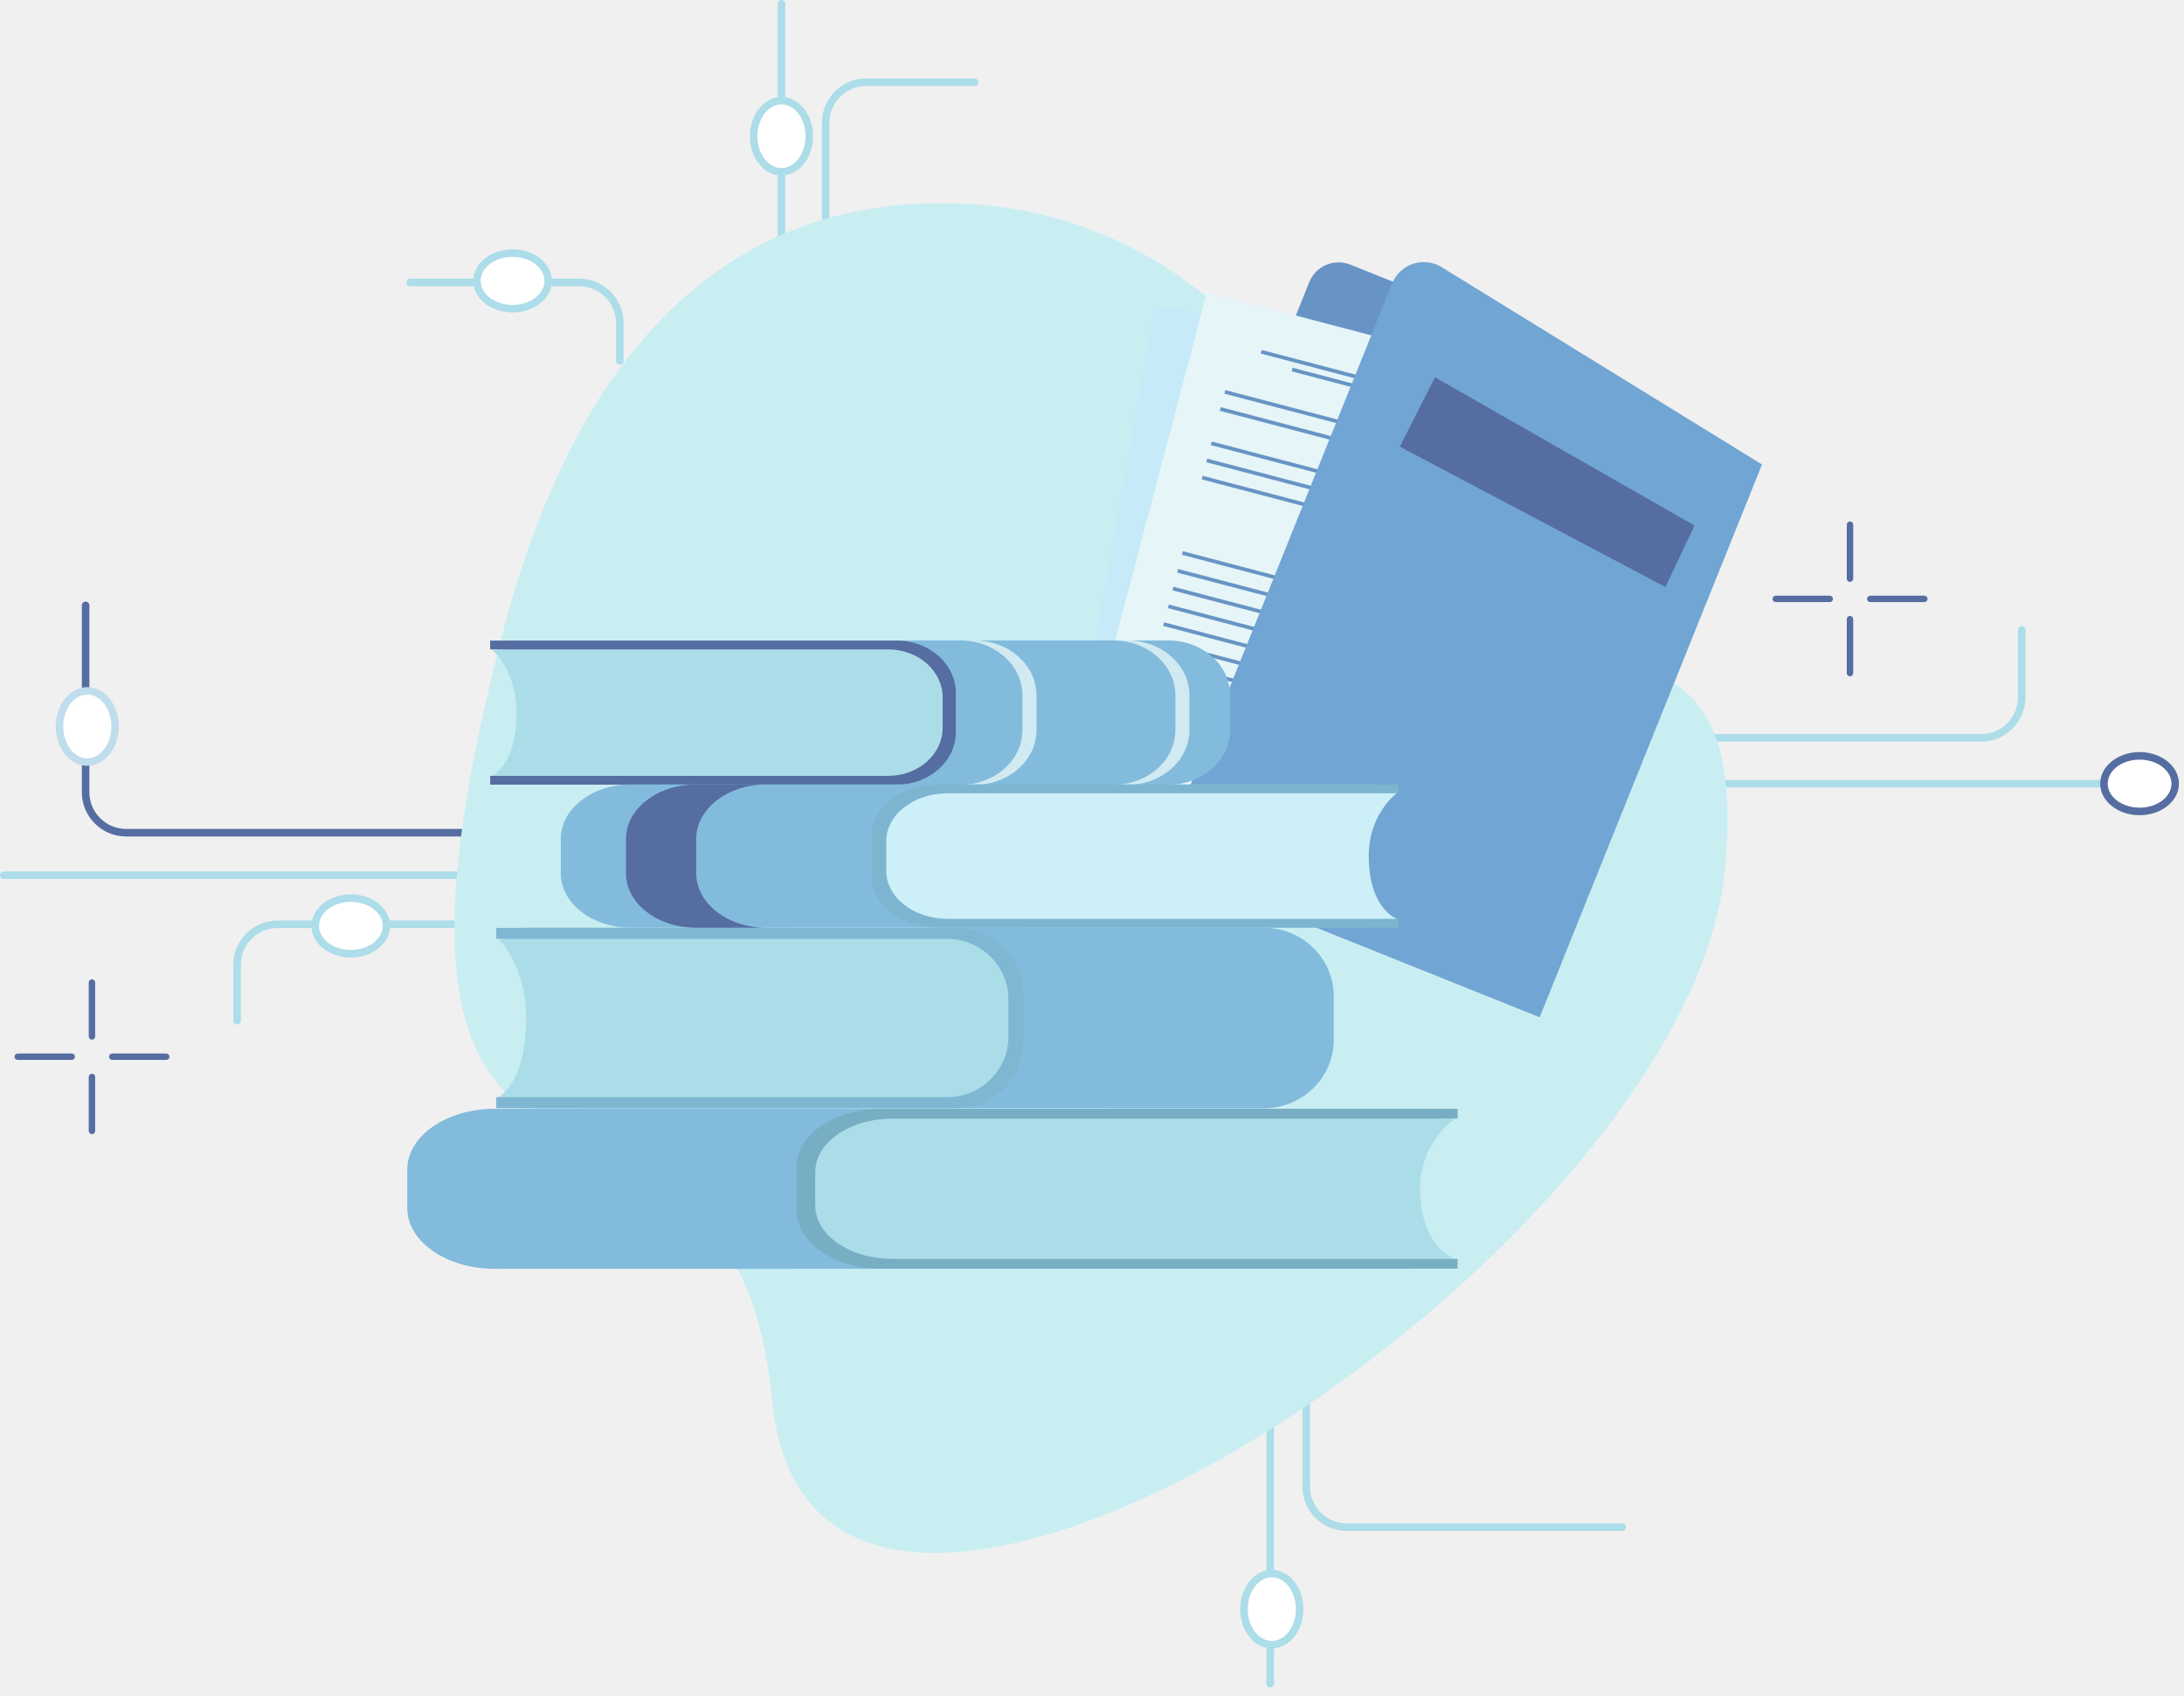
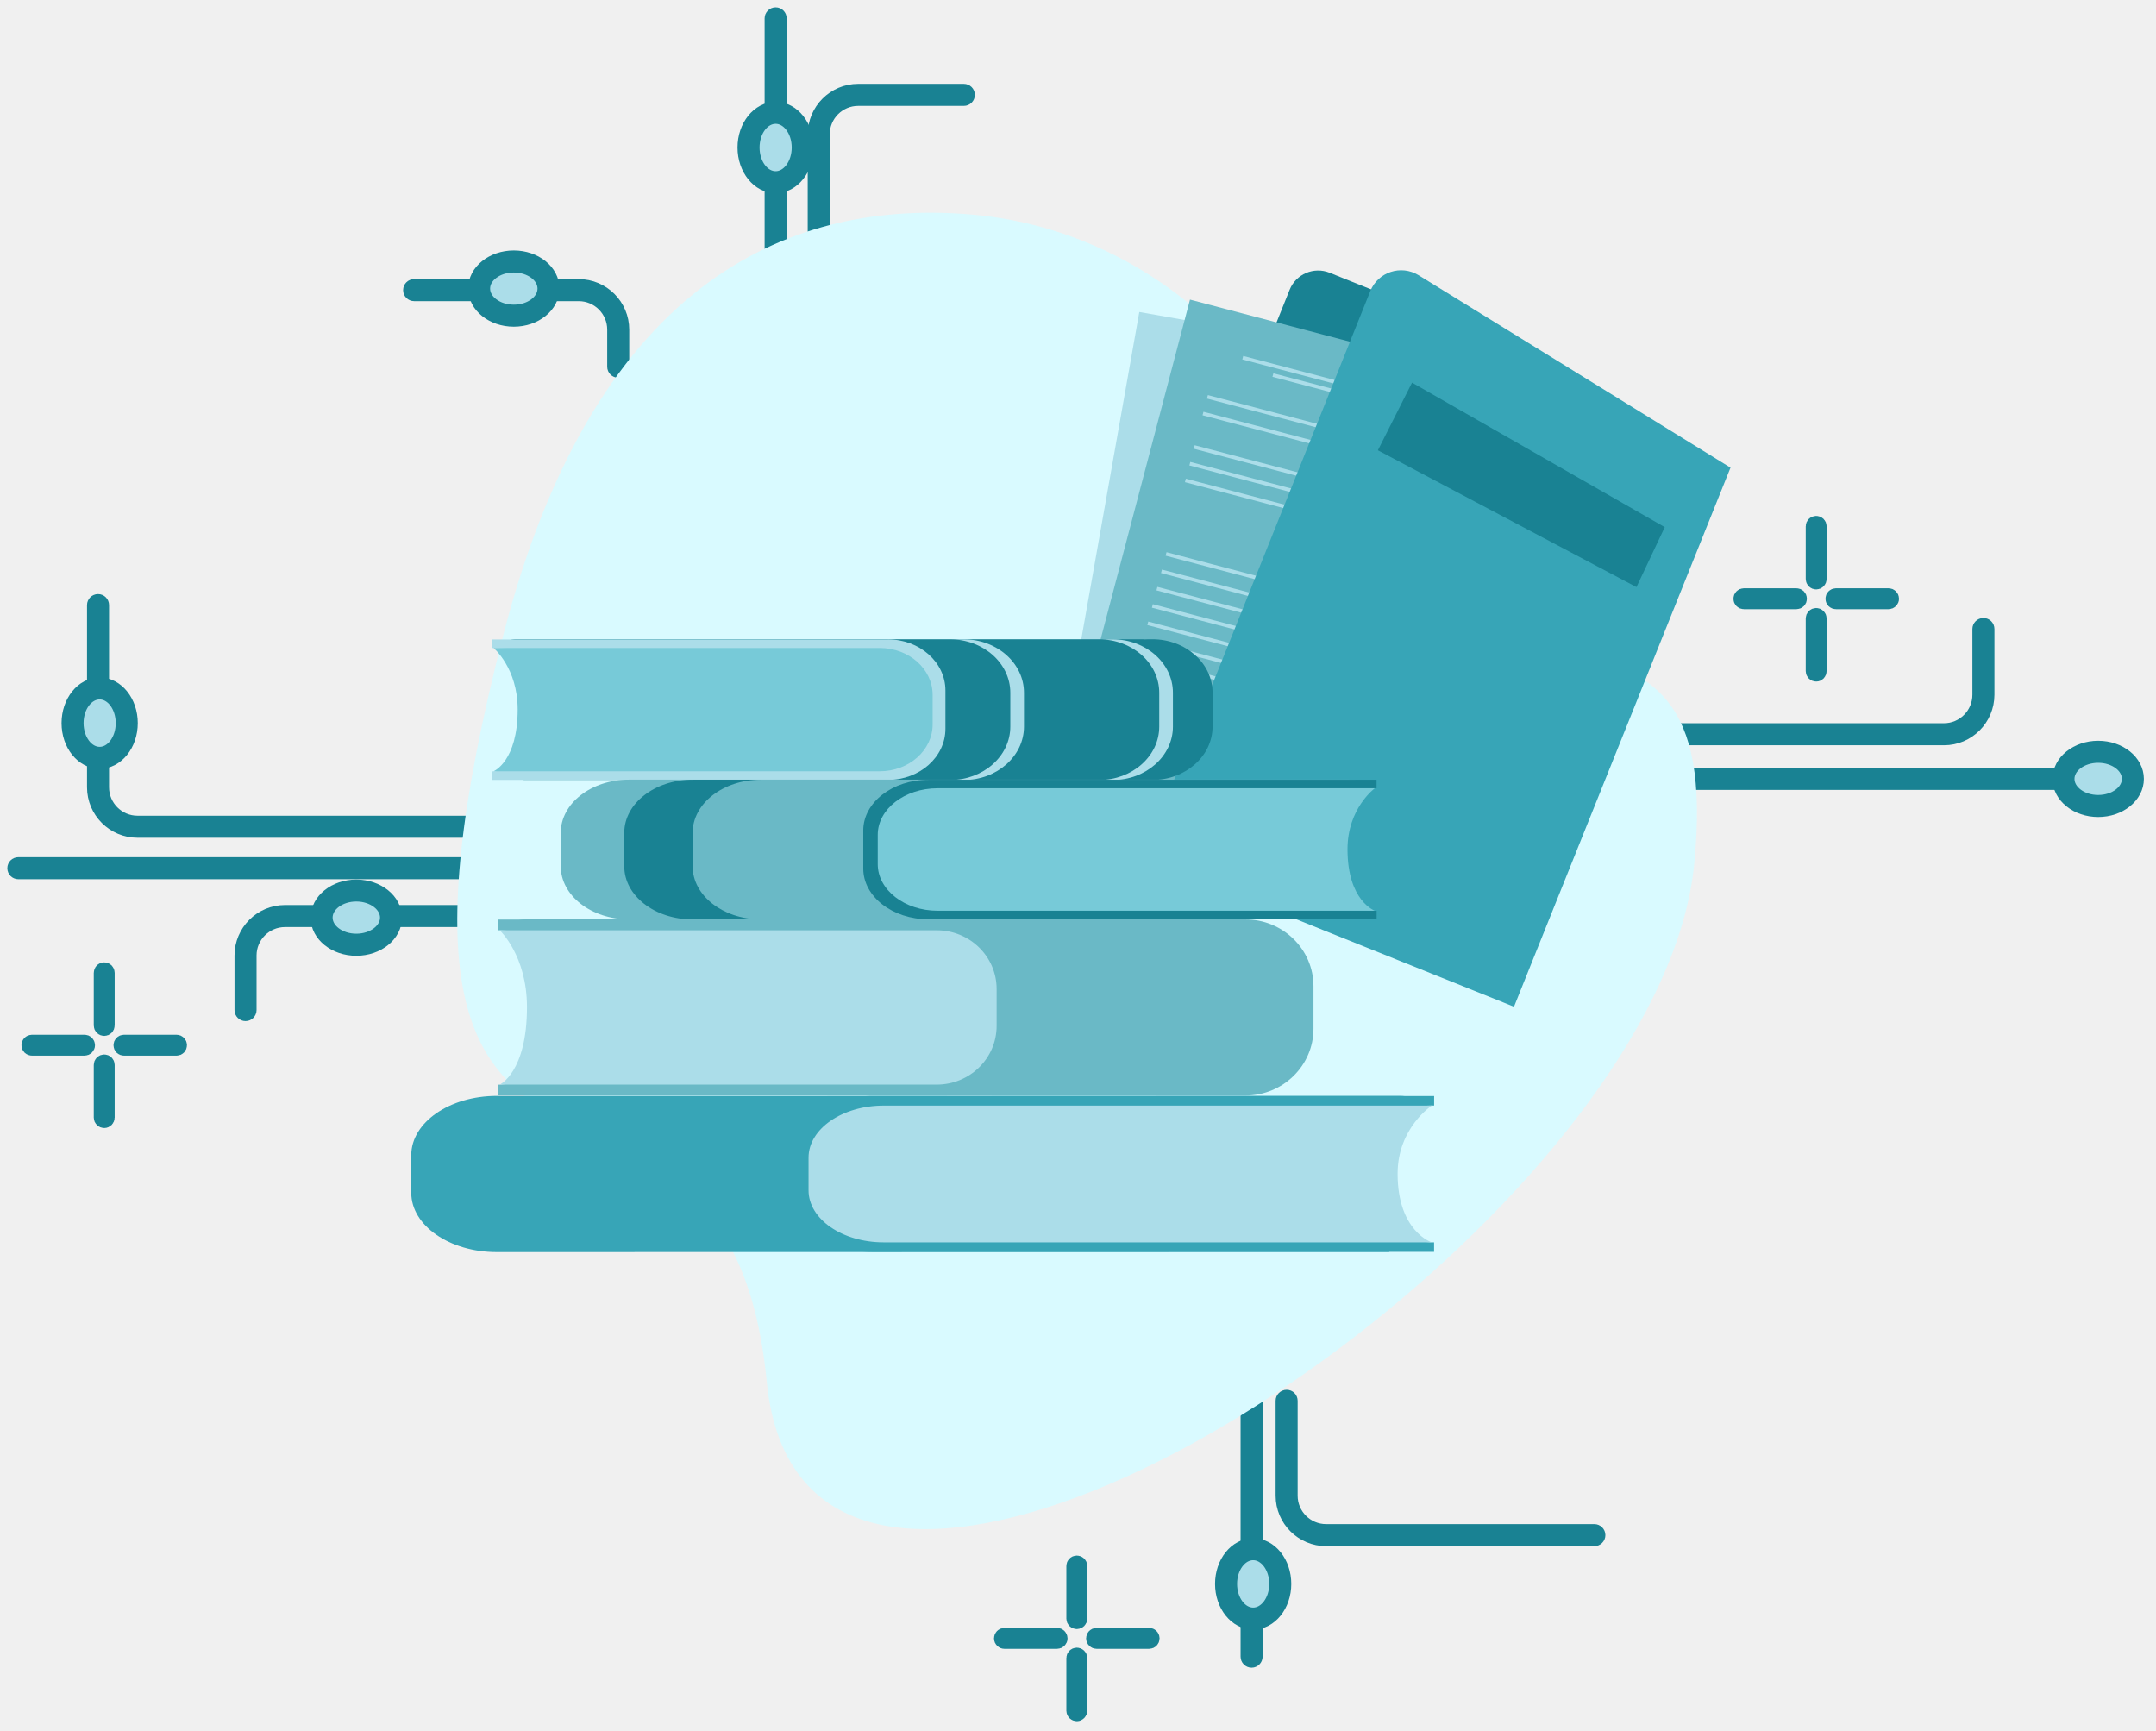
- <svg xmlns="http://www.w3.org/2000/svg" width="143" height="111" viewBox="0 0 143 111" fill="none">
-   <path d="M40.581 23.879C40.447 23.879 40.333 23.77 40.333 23.631V21.141C40.333 19.817 39.254 18.739 37.928 18.739H26.86C26.725 18.739 26.612 18.63 26.612 18.492C26.612 18.353 26.721 18.244 26.86 18.244H37.928C39.527 18.244 40.829 19.544 40.829 21.141V23.631C40.829 23.77 40.715 23.879 40.581 23.879Z" fill="#ACDDE9" />
-   <path d="M33.212 57.542H0.248C0.109 57.542 0 57.433 0 57.295C0 57.157 0.109 57.047 0.248 57.047H33.212C33.347 57.047 33.46 57.157 33.46 57.295C33.46 57.433 33.347 57.542 33.212 57.542Z" fill="#ACDDE9" />
-   <path d="M15.523 67.067C15.389 67.067 15.275 66.958 15.275 66.82V63.156C15.275 61.558 16.577 60.259 18.177 60.259H31.923C32.058 60.259 32.171 60.368 32.171 60.506C32.171 60.644 32.062 60.753 31.923 60.753H18.177C16.85 60.753 15.771 61.831 15.771 63.156V66.82C15.771 66.958 15.657 67.067 15.523 67.067Z" fill="#ACDDE9" />
-   <path d="M83.169 110.469C83.035 110.469 82.921 110.36 82.921 110.221V93.046C82.921 92.912 83.031 92.799 83.169 92.799C83.308 92.799 83.417 92.907 83.417 93.046V110.221C83.413 110.36 83.303 110.469 83.169 110.469Z" fill="#ACDDE9" />
-   <path d="M106.216 100.215H88.178C86.579 100.215 85.277 98.915 85.277 97.318V90.95C85.277 90.816 85.386 90.703 85.525 90.703C85.663 90.703 85.772 90.811 85.772 90.95V97.318C85.772 98.642 86.852 99.72 88.178 99.72H106.216C106.351 99.72 106.464 99.829 106.464 99.967C106.464 100.106 106.351 100.215 106.216 100.215Z" fill="#ACDDE9" />
-   <path d="M51.166 23.183C51.032 23.183 50.919 23.074 50.919 22.936V0.247C50.919 0.113 51.028 0 51.166 0C51.305 0 51.414 0.109 51.414 0.247V22.94C51.414 23.074 51.305 23.183 51.166 23.183Z" fill="#ACDDE9" />
-   <path d="M54.063 23.078C53.929 23.078 53.816 22.969 53.816 22.831V8.032C53.816 6.435 55.117 5.135 56.717 5.135H63.821C63.956 5.135 64.069 5.244 64.069 5.383C64.069 5.521 63.96 5.63 63.821 5.63H56.717C55.39 5.63 54.311 6.708 54.311 8.032V22.831C54.307 22.965 54.198 23.078 54.063 23.078Z" fill="#ACDDE9" />
-   <path d="M129.721 48.55H110.184C110.05 48.55 109.936 48.441 109.936 48.303C109.936 48.164 110.046 48.055 110.184 48.055H129.721C131.048 48.055 132.127 46.978 132.127 45.653V41.239C132.127 41.105 132.236 40.991 132.375 40.991C132.513 40.991 132.622 41.1 132.622 41.239V45.653C132.618 47.25 131.321 48.55 129.721 48.55Z" fill="#ACDDE9" />
-   <path d="M140.092 51.547H109.97C109.836 51.547 109.722 51.438 109.722 51.3C109.722 51.162 109.831 51.053 109.97 51.053H140.092C140.226 51.053 140.34 51.162 140.34 51.3C140.34 51.438 140.226 51.547 140.092 51.547Z" fill="#ACDDE9" />
-   <path d="M30.693 54.758H8.259C6.659 54.758 5.358 53.459 5.358 51.862V39.633C5.358 39.499 5.467 39.386 5.605 39.386C5.744 39.386 5.853 39.495 5.853 39.633V51.862C5.853 53.187 6.932 54.264 8.259 54.264H30.693C30.827 54.264 30.941 54.373 30.941 54.511C30.941 54.65 30.827 54.758 30.693 54.758Z" fill="#556DA1" />
-   <path d="M5.715 49.883C6.721 49.883 7.537 48.841 7.537 47.556C7.537 46.271 6.721 45.23 5.715 45.23C4.708 45.23 3.892 46.271 3.892 47.556C3.892 48.841 4.708 49.883 5.715 49.883Z" fill="white" />
-   <path d="M5.715 50.13C4.572 50.13 3.645 48.977 3.645 47.556C3.645 46.135 4.572 44.982 5.715 44.982C6.857 44.982 7.785 46.135 7.785 47.556C7.785 48.977 6.857 50.13 5.715 50.13ZM5.715 45.473C4.845 45.473 4.14 46.408 4.14 47.556C4.14 48.705 4.845 49.64 5.715 49.64C6.584 49.64 7.289 48.705 7.289 47.556C7.289 46.408 6.584 45.473 5.715 45.473Z" fill="#C0DDED" />
-   <path d="M22.972 62.434C24.259 62.434 25.302 61.62 25.302 60.615C25.302 59.61 24.259 58.796 22.972 58.796C21.685 58.796 20.641 59.61 20.641 60.615C20.641 61.62 21.685 62.434 22.972 62.434Z" fill="white" />
-   <path d="M22.971 62.682C21.548 62.682 20.393 61.755 20.393 60.615C20.393 59.475 21.548 58.548 22.971 58.548C24.395 58.548 25.549 59.475 25.549 60.615C25.549 61.751 24.395 62.682 22.971 62.682ZM22.971 59.039C21.821 59.039 20.885 59.743 20.885 60.611C20.885 61.479 21.821 62.183 22.971 62.183C24.122 62.183 25.058 61.479 25.058 60.611C25.058 59.747 24.122 59.039 22.971 59.039Z" fill="#ACDDE9" />
-   <path d="M83.274 107.664C84.281 107.664 85.096 106.622 85.096 105.337C85.096 104.052 84.281 103.011 83.274 103.011C82.268 103.011 81.452 104.052 81.452 105.337C81.452 106.622 82.268 107.664 83.274 107.664Z" fill="white" />
-   <path d="M83.274 107.911C82.132 107.911 81.204 106.759 81.204 105.337C81.204 103.916 82.132 102.763 83.274 102.763C84.416 102.763 85.344 103.916 85.344 105.337C85.344 106.759 84.416 107.911 83.274 107.911ZM83.274 103.254C82.405 103.254 81.7 104.189 81.7 105.337C81.7 106.486 82.405 107.421 83.274 107.421C84.143 107.421 84.849 106.486 84.849 105.337C84.849 104.189 84.143 103.254 83.274 103.254Z" fill="#ACDDE9" />
-   <path d="M140.092 53.119C141.379 53.119 142.422 52.305 142.422 51.3C142.422 50.295 141.379 49.48 140.092 49.48C138.805 49.48 137.761 50.295 137.761 51.3C137.761 52.305 138.805 53.119 140.092 53.119Z" fill="white" />
-   <path d="M140.092 53.367C138.668 53.367 137.514 52.44 137.514 51.3C137.514 50.16 138.668 49.233 140.092 49.233C141.515 49.233 142.67 50.16 142.67 51.3C142.67 52.44 141.515 53.367 140.092 53.367ZM140.092 49.728C138.941 49.728 138.005 50.432 138.005 51.3C138.005 52.168 138.941 52.872 140.092 52.872C141.242 52.872 142.179 52.168 142.179 51.3C142.179 50.432 141.242 49.728 140.092 49.728Z" fill="#556DA1" />
-   <path d="M33.561 20.206C34.848 20.206 35.891 19.392 35.891 18.387C35.891 17.382 34.848 16.567 33.561 16.567C32.274 16.567 31.23 17.382 31.23 18.387C31.23 19.392 32.274 20.206 33.561 20.206Z" fill="white" />
-   <path d="M33.561 20.454C32.137 20.454 30.983 19.527 30.983 18.387C30.983 17.247 32.137 16.32 33.561 16.32C34.984 16.32 36.139 17.247 36.139 18.387C36.139 19.527 34.98 20.454 33.561 20.454ZM33.561 16.815C32.41 16.815 31.474 17.519 31.474 18.387C31.474 19.255 32.41 19.959 33.561 19.959C34.711 19.959 35.648 19.255 35.648 18.387C35.648 17.519 34.711 16.815 33.561 16.815Z" fill="#ACDDE9" />
-   <path d="M51.166 11.243C52.173 11.243 52.989 10.202 52.989 8.917C52.989 7.632 52.173 6.59 51.166 6.59C50.16 6.59 49.344 7.632 49.344 8.917C49.344 10.202 50.16 11.243 51.166 11.243Z" fill="white" />
-   <path d="M51.166 11.491C50.024 11.491 49.096 10.338 49.096 8.917C49.096 7.496 50.024 6.343 51.166 6.343C52.308 6.343 53.236 7.496 53.236 8.917C53.236 10.338 52.308 11.491 51.166 11.491ZM51.166 6.833C50.297 6.833 49.592 7.768 49.592 8.917C49.592 10.065 50.297 11 51.166 11C52.035 11 52.741 10.065 52.741 8.917C52.741 7.768 52.035 6.833 51.166 6.833Z" fill="#ACDDE9" />
-   <path d="M10.888 69.385H7.348C7.231 69.385 7.138 69.293 7.138 69.175C7.138 69.058 7.231 68.966 7.348 68.966H10.883C11.001 68.966 11.093 69.058 11.093 69.175C11.093 69.293 11.001 69.385 10.888 69.385Z" fill="#556DA1" />
-   <path d="M4.694 69.385H1.159C1.041 69.385 0.949 69.293 0.949 69.175C0.949 69.058 1.041 68.966 1.159 68.966H4.699C4.816 68.966 4.909 69.058 4.909 69.175C4.909 69.293 4.812 69.385 4.694 69.385Z" fill="#556DA1" />
-   <path d="M6.021 68.06C5.904 68.06 5.811 67.968 5.811 67.851V64.317C5.811 64.199 5.904 64.107 6.021 64.107C6.139 64.107 6.231 64.199 6.231 64.317V67.851C6.231 67.968 6.139 68.06 6.021 68.06Z" fill="#556DA1" />
-   <path d="M6.021 74.244C5.903 74.244 5.811 74.151 5.811 74.034V70.5C5.811 70.383 5.903 70.29 6.021 70.29C6.139 70.29 6.231 70.383 6.231 70.5V74.034C6.231 74.147 6.139 74.244 6.021 74.244Z" fill="#556DA1" />
-   <path d="M125.997 39.415H122.457C122.339 39.415 122.247 39.323 122.247 39.206C122.247 39.088 122.339 38.996 122.457 38.996H125.997C126.114 38.996 126.207 39.088 126.207 39.206C126.207 39.323 126.11 39.415 125.997 39.415Z" fill="#556DA1" />
-   <path d="M119.803 39.415H116.268C116.15 39.415 116.058 39.323 116.058 39.206C116.058 39.088 116.15 38.996 116.268 38.996H119.803C119.921 38.996 120.013 39.088 120.013 39.206C120.013 39.323 119.921 39.415 119.803 39.415Z" fill="#556DA1" />
-   <path d="M121.13 38.09C121.013 38.09 120.92 37.998 120.92 37.881V34.347C120.92 34.229 121.013 34.137 121.13 34.137C121.248 34.137 121.34 34.229 121.34 34.347V37.881C121.34 37.998 121.248 38.09 121.13 38.09Z" fill="#556DA1" />
-   <path d="M121.13 44.274C121.013 44.274 120.92 44.182 120.92 44.064V40.53C120.92 40.413 121.013 40.321 121.13 40.321C121.248 40.321 121.34 40.413 121.34 40.53V44.064C121.34 44.177 121.248 44.274 121.13 44.274Z" fill="#556DA1" />
-   <path d="M67.054 13.792C66.16 13.62 65.253 13.495 64.329 13.415C52.741 12.421 39.166 17.238 32.864 41.603C20.738 88.489 47.866 63.927 50.566 91.751C51.133 97.586 54.097 100.571 58.443 101.409C74.835 104.566 110.936 77.237 112.93 57.018C115.168 34.313 96.442 50.587 87.095 29.987C83.316 21.653 75.91 15.499 67.054 13.792Z" fill="#C9EEF2" />
-   <path d="M71.152 54.7L83.547 59.672L98.894 21.523L88.413 17.322C87.355 16.899 86.15 17.41 85.726 18.467L71.152 54.7Z" fill="#6894C5" />
-   <path d="M69.701 53.277L93.434 57.479L99.352 24.161L75.618 19.958L69.701 53.277Z" fill="#C6EAF7" />
-   <path d="M81.611 24.437L81.568 24.676L92.168 26.553L92.21 26.313L81.611 24.437Z" fill="#55769F" />
-   <path d="M79.488 23.441L79.445 23.681L94.498 26.346L94.54 26.106L79.488 23.441Z" fill="#55769F" />
-   <path d="M77.334 26.255L77.292 26.494L95.552 29.727L95.595 29.488L77.334 26.255Z" fill="#55769F" />
-   <path d="M77.13 27.396L77.087 27.635L95.347 30.869L95.39 30.629L77.13 27.396Z" fill="#55769F" />
-   <path d="M76.727 29.683L76.684 29.923L94.945 33.156L94.987 32.916L76.727 29.683Z" fill="#55769F" />
-   <path d="M76.521 30.824L76.479 31.064L94.739 34.297L94.782 34.057L76.521 30.824Z" fill="#55769F" />
-   <path d="M76.32 31.966L76.278 32.206L94.538 35.439L94.581 35.199L76.32 31.966Z" fill="#55769F" />
-   <path d="M75.428 36.994L75.385 37.234L93.645 40.467L93.688 40.227L75.428 36.994Z" fill="#55769F" />
-   <path d="M75.215 38.178L75.172 38.418L93.433 41.651L93.475 41.411L75.215 38.178Z" fill="#55769F" />
-   <path d="M75.006 39.364L74.964 39.603L93.224 42.836L93.267 42.597L75.006 39.364Z" fill="#55769F" />
-   <path d="M74.797 40.548L74.754 40.788L93.015 44.021L93.057 43.781L74.797 40.548Z" fill="#55769F" />
-   <path d="M74.584 41.732L74.542 41.971L92.802 45.205L92.844 44.965L74.584 41.732Z" fill="#55769F" />
-   <path d="M74.375 42.916L74.332 43.156L92.593 46.389L92.635 46.15L74.375 42.916Z" fill="#55769F" />
-   <path d="M74.166 44.102L74.124 44.341L92.384 47.574L92.427 47.335L74.166 44.102Z" fill="#55769F" />
-   <path d="M70.401 51.853L93.713 57.979L102.339 25.252L79.027 19.127L70.401 51.853Z" fill="#E6F5F8" />
-   <path d="M84.572 24.31L94.984 27.046L95.046 26.81L84.634 24.075L84.572 24.31Z" fill="#6894C5" />
-   <path d="M82.544 23.144L97.329 27.029L97.391 26.794L82.606 22.909L82.544 23.144Z" fill="#6894C5" />
-   <path d="M80.168 25.77L98.103 30.483L98.165 30.248L80.23 25.535L80.168 25.77Z" fill="#6894C5" />
-   <path d="M79.87 26.891L97.806 31.604L97.868 31.368L79.932 26.656L79.87 26.891Z" fill="#6894C5" />
-   <path d="M79.278 29.137L97.214 33.85L97.276 33.615L79.34 28.902L79.278 29.137Z" fill="#6894C5" />
-   <path d="M78.985 30.259L96.921 34.971L96.983 34.736L79.047 30.023L78.985 30.259Z" fill="#6894C5" />
-   <path d="M78.687 31.383L96.623 36.096L96.685 35.861L78.749 31.148L78.687 31.383Z" fill="#6894C5" />
-   <path d="M77.386 36.318L95.322 41.03L95.384 40.795L77.448 36.083L77.386 36.318Z" fill="#6894C5" />
-   <path d="M77.079 37.484L95.015 42.196L95.077 41.961L77.141 37.249L77.079 37.484Z" fill="#6894C5" />
-   <path d="M76.772 38.646L94.708 43.358L94.77 43.123L76.834 38.41L76.772 38.646Z" fill="#6894C5" />
-   <path d="M76.466 39.808L94.401 44.521L94.463 44.285L76.528 39.573L76.466 39.808Z" fill="#6894C5" />
-   <path d="M76.158 40.974L94.094 45.687L94.156 45.451L76.22 40.739L76.158 40.974Z" fill="#6894C5" />
-   <path d="M75.851 42.137L93.787 46.849L93.849 46.614L75.913 41.901L75.851 42.137Z" fill="#6894C5" />
-   <path d="M75.544 43.302L93.48 48.015L93.542 47.78L75.606 43.067L75.544 43.302Z" fill="#6894C5" />
-   <path d="M75.855 56.586L100.812 66.593L115.37 30.406L94.397 17.49C93.217 16.765 91.668 17.272 91.151 18.555L75.855 56.586Z" fill="#71A5D3" />
-   <path d="M34.438 42.232H32.734C33.011 42.044 33.364 41.926 33.741 41.926H76.493C78.731 41.926 80.545 43.532 80.545 45.511V47.791C80.545 49.77 78.731 51.375 76.493 51.375L34.22 51.363L34.438 42.232Z" fill="#83BBDD" />
-   <path d="M76.959 47.791V45.515C76.959 43.536 75.145 41.93 72.907 41.93H73.827C76.065 41.93 77.879 43.536 77.879 45.515V47.791C77.879 49.77 76.065 51.376 73.827 51.376H72.92C75.154 51.367 76.959 49.766 76.959 47.791Z" fill="#D1EAF2" />
-   <path d="M66.945 47.791V45.515C66.945 43.536 65.131 41.93 62.893 41.93H63.813C66.051 41.93 67.865 43.536 67.865 45.515V47.791C67.865 49.77 66.051 51.376 63.813 51.376H62.906C65.14 51.367 66.945 49.766 66.945 47.791Z" fill="#D1EAF2" />
-   <path d="M58.711 41.933C60.849 41.933 62.583 43.467 62.583 45.362V47.936C62.583 49.831 60.849 51.365 58.711 51.365H32.095V50.791H32.205L38.969 50.225L40.338 45.475C40.338 45.475 37.697 42.851 37.524 42.784C37.352 42.717 32.2 42.511 32.2 42.511H32.091V41.937H58.711V41.933Z" fill="#556DA1" />
-   <path d="M33.821 46.634C33.821 43.859 32.2 42.513 32.2 42.513H58.166C60.131 42.513 61.722 43.922 61.722 45.661V47.64C61.722 49.38 60.131 50.788 58.166 50.788H32.2C32.2 50.788 33.821 50.13 33.821 46.634Z" fill="#ABDDE9" />
-   <path d="M35.144 61.114H33.212C33.527 60.875 33.922 60.732 34.354 60.732H82.745C85.277 60.732 87.33 62.74 87.33 65.218V68.069C87.33 70.546 85.277 72.554 82.745 72.554L34.896 72.538L35.144 61.114Z" fill="#83BBDD" />
-   <path d="M62.616 60.739C65.039 60.739 67 62.659 67 65.032V68.251C67 70.62 65.039 72.544 62.616 72.544H32.49V71.823H32.616L40.275 71.115L41.824 65.17C41.824 65.17 38.839 61.888 38.641 61.8C38.448 61.716 32.616 61.46 32.616 61.46H32.49V60.743H62.616V60.739Z" fill="#7FB7D3" />
-   <path d="M34.447 66.622C34.447 63.147 32.612 61.462 32.612 61.462H61.999C64.225 61.462 66.026 63.227 66.026 65.403V67.88C66.026 70.056 64.225 71.821 61.999 71.821H32.612C32.612 71.825 34.447 70.999 34.447 66.622Z" fill="#ABDDE9" />
-   <path d="M88.921 51.652H90.853C90.538 51.463 90.143 51.35 89.711 51.35H41.303C38.772 51.35 36.718 52.943 36.718 54.909V57.169C36.718 59.135 38.772 60.728 41.303 60.728L89.169 60.716L88.921 51.652Z" fill="#83BBDD" />
-   <path d="M61.441 51.359C59.018 51.359 57.057 52.885 57.057 54.763V57.32C57.057 59.202 59.022 60.724 61.441 60.724H91.575V60.154H91.449L83.787 59.592L82.237 54.876C82.237 54.876 85.227 52.268 85.42 52.201C85.613 52.134 91.445 51.929 91.445 51.929H91.571V51.359H61.441Z" fill="#7DB5D1" />
-   <path d="M89.619 56.025C89.619 53.266 91.454 51.929 91.454 51.929H62.058C59.833 51.929 58.031 53.329 58.031 55.056V57.022C58.031 58.749 59.837 60.15 62.058 60.15H91.458C91.454 60.15 89.619 59.496 89.619 56.025Z" fill="#CDEFF7" />
-   <path d="M45.586 57.173V54.914C45.586 52.947 47.639 51.354 50.171 51.354H45.574C43.042 51.354 40.988 52.947 40.988 54.914V57.173C40.988 59.139 43.042 60.732 45.574 60.732H50.108C47.606 60.703 45.586 59.123 45.586 57.173Z" fill="#556DA1" />
-   <path d="M92.108 72.919H94.531C94.136 72.71 93.641 72.58 93.099 72.58H32.414C29.24 72.58 26.666 74.361 26.666 76.558V79.086C26.666 81.283 29.24 83.064 32.414 83.064L92.423 83.052L92.108 72.919Z" fill="#83BBDD" />
-   <path d="M57.657 72.588C54.622 72.588 52.161 74.29 52.161 76.39V79.245C52.161 81.345 54.622 83.047 57.657 83.047H95.438V82.41H95.283L85.68 81.781L83.74 76.512C83.74 76.512 87.486 73.598 87.733 73.527C87.977 73.451 95.287 73.225 95.287 73.225H95.442V72.588H57.657Z" fill="#78AEC4" />
-   <path d="M92.986 77.803C92.986 74.722 95.287 73.229 95.287 73.229H58.43C55.642 73.229 53.379 74.793 53.379 76.722V78.918C53.379 80.847 55.642 82.41 58.43 82.41H95.287C95.287 82.415 92.986 81.681 92.986 77.803Z" fill="#ABDDE9" />
-   <path d="M110.948 34.401L93.956 24.7L91.659 29.241L109.046 38.426L110.948 34.401Z" fill="#556DA1" />
+ <svg xmlns="http://www.w3.org/2000/svg" width="147" height="118" viewBox="0 0 147 118" fill="none">
+   <path d="M42.151 25.252C42.014 25.252 41.9 25.141 41.9 25.001V22.472C41.9 21.126 40.805 20.032 39.46 20.032H28.237C28.1 20.032 27.985 19.921 27.985 19.781C27.985 19.64 28.096 19.529 28.237 19.529H39.46C41.082 19.529 42.402 20.849 42.402 22.472V25.001C42.402 25.141 42.287 25.252 42.151 25.252Z" fill="#198293" stroke="#198293" stroke-miterlimit="10" stroke-linecap="round" stroke-linejoin="round" />
+   <path d="M34.678 59.441H1.251C1.115 59.441 1 59.331 1 59.19C1 59.05 1.111 58.939 1.251 58.939H34.678C34.815 58.939 34.93 59.05 34.93 59.19C34.93 59.331 34.815 59.441 34.678 59.441Z" fill="#198293" stroke="#198293" stroke-miterlimit="10" stroke-linecap="round" stroke-linejoin="round" />
+   <path d="M16.741 69.115C16.605 69.115 16.489 69.004 16.489 68.864V65.142C16.489 63.52 17.809 62.2 19.432 62.2H33.371C33.508 62.2 33.623 62.311 33.623 62.452C33.623 62.592 33.512 62.703 33.371 62.703H19.432C18.086 62.703 16.992 63.797 16.992 65.142V68.864C16.992 69.004 16.877 69.115 16.741 69.115Z" fill="#198293" stroke="#198293" stroke-miterlimit="10" stroke-linecap="round" stroke-linejoin="round" />
+   <path d="M85.337 113.195C85.2 113.195 85.085 113.084 85.085 112.944V95.5C85.085 95.364 85.196 95.249 85.337 95.249C85.477 95.249 85.588 95.359 85.588 95.5V112.944C85.584 113.084 85.473 113.195 85.337 113.195Z" fill="#198293" stroke="#198293" stroke-miterlimit="10" stroke-linecap="round" stroke-linejoin="round" />
+   <path d="M108.707 104.909H90.416C88.794 104.909 87.474 103.589 87.474 101.967V95.5C87.474 95.364 87.585 95.249 87.725 95.249C87.866 95.249 87.976 95.359 87.976 95.5V101.967C87.976 103.313 89.071 104.407 90.416 104.407H108.707C108.843 104.407 108.958 104.518 108.958 104.658C108.958 104.799 108.843 104.909 108.707 104.909Z" fill="#198293" stroke="#198293" stroke-miterlimit="10" stroke-linecap="round" stroke-linejoin="round" />
+   <path d="M52.884 24.545C52.748 24.545 52.633 24.434 52.633 24.294V1.251C52.633 1.115 52.744 1 52.884 1C53.025 1 53.136 1.111 53.136 1.251V24.298C53.136 24.434 53.025 24.545 52.884 24.545Z" fill="#198293" stroke="#198293" stroke-miterlimit="10" stroke-linecap="round" stroke-linejoin="round" />
+   <path d="M55.822 24.439C55.686 24.439 55.571 24.328 55.571 24.188V9.158C55.571 7.536 56.891 6.216 58.513 6.216H65.717C65.853 6.216 65.968 6.326 65.968 6.467C65.968 6.607 65.858 6.718 65.717 6.718H58.513C57.168 6.718 56.073 7.812 56.073 9.158V24.188C56.069 24.324 55.958 24.439 55.822 24.439Z" fill="#198293" stroke="#198293" stroke-miterlimit="10" stroke-linecap="round" stroke-linejoin="round" />
+   <path d="M132.542 50.309H112.731C112.594 50.309 112.479 50.198 112.479 50.057C112.479 49.917 112.59 49.806 112.731 49.806H132.542C133.887 49.806 134.981 48.712 134.981 47.366V42.883C134.981 42.747 135.092 42.632 135.233 42.632C135.373 42.632 135.484 42.742 135.484 42.883V47.366C135.48 48.989 134.164 50.309 132.542 50.309Z" fill="#198293" stroke="#198293" stroke-miterlimit="10" stroke-linecap="round" stroke-linejoin="round" />
+   <path d="M143.058 53.353H112.514C112.377 53.353 112.262 53.242 112.262 53.102C112.262 52.961 112.373 52.85 112.514 52.85H143.058C143.195 52.85 143.309 52.961 143.309 53.102C143.309 53.242 143.195 53.353 143.058 53.353Z" fill="#198293" stroke="#198293" stroke-miterlimit="10" stroke-linecap="round" stroke-linejoin="round" />
+   <path d="M32.124 56.614H9.375C7.753 56.614 6.433 55.294 6.433 53.672V41.252C6.433 41.116 6.544 41.001 6.684 41.001C6.825 41.001 6.935 41.112 6.935 41.252V53.672C6.935 55.017 8.029 56.112 9.375 56.112H32.124C32.26 56.112 32.375 56.222 32.375 56.363C32.375 56.503 32.26 56.614 32.124 56.614Z" fill="#198293" stroke="#198293" stroke-miterlimit="10" stroke-linecap="round" stroke-linejoin="round" />
+   <path d="M6.796 51.663C7.816 51.663 8.644 50.605 8.644 49.3C8.644 47.995 7.816 46.937 6.796 46.937C5.775 46.937 4.948 47.995 4.948 49.3C4.948 50.605 5.775 51.663 6.796 51.663Z" fill="#ABDDE9" />
+   <path d="M6.795 51.914C5.637 51.914 4.696 50.743 4.696 49.299C4.696 47.856 5.637 46.685 6.795 46.685C7.953 46.685 8.894 47.856 8.894 49.299C8.894 50.743 7.953 51.914 6.795 51.914ZM6.795 47.183C5.913 47.183 5.198 48.133 5.198 49.299C5.198 50.466 5.913 51.416 6.795 51.416C7.676 51.416 8.391 50.466 8.391 49.299C8.391 48.133 7.676 47.183 6.795 47.183Z" fill="#198293" stroke="#198293" stroke-miterlimit="10" stroke-linecap="round" stroke-linejoin="round" />
+   <path d="M24.294 64.41C25.599 64.41 26.657 63.583 26.657 62.562C26.657 61.542 25.599 60.714 24.294 60.714C22.989 60.714 21.931 61.542 21.931 62.562C21.931 63.583 22.989 64.41 24.294 64.41Z" fill="#ABDDE9" />
+   <path d="M24.294 64.661C22.851 64.661 21.68 63.72 21.68 62.562C21.68 61.404 22.851 60.463 24.294 60.463C25.737 60.463 26.908 61.404 26.908 62.562C26.908 63.716 25.737 64.661 24.294 64.661ZM24.294 60.961C23.127 60.961 22.178 61.677 22.178 62.558C22.178 63.439 23.127 64.155 24.294 64.155C25.46 64.155 26.41 63.439 26.41 62.558C26.41 61.681 25.46 60.961 24.294 60.961Z" fill="#198293" stroke="#198293" stroke-miterlimit="10" stroke-linecap="round" stroke-linejoin="round" />
+   <path d="M85.444 110.347C86.465 110.347 87.292 109.289 87.292 107.984C87.292 106.679 86.465 105.621 85.444 105.621C84.424 105.621 83.596 106.679 83.596 107.984C83.596 109.289 84.424 110.347 85.444 110.347Z" fill="#ABDDE9" />
+   <path d="M85.443 110.598C84.285 110.598 83.344 109.427 83.344 107.983C83.344 106.54 84.285 105.369 85.443 105.369C86.601 105.369 87.542 106.54 87.542 107.983C87.542 109.427 86.601 110.598 85.443 110.598ZM85.443 105.867C84.562 105.867 83.846 106.817 83.846 107.983C83.846 109.15 84.562 110.099 85.443 110.099C86.324 110.099 87.04 109.15 87.04 107.983C87.04 106.817 86.324 105.867 85.443 105.867Z" fill="#198293" stroke="#198293" stroke-miterlimit="10" stroke-linecap="round" stroke-linejoin="round" />
+   <path d="M143.059 54.95C144.364 54.95 145.422 54.123 145.422 53.102C145.422 52.082 144.364 51.255 143.059 51.255C141.754 51.255 140.696 52.082 140.696 53.102C140.696 54.123 141.754 54.95 143.059 54.95Z" fill="#ABDDE9" />
+   <path d="M143.058 55.2C141.615 55.2 140.444 54.26 140.444 53.102C140.444 51.943 141.615 51.002 143.058 51.002C144.502 51.002 145.673 51.943 145.673 53.102C145.673 54.26 144.502 55.2 143.058 55.2ZM143.058 51.505C141.892 51.505 140.942 52.22 140.942 53.102C140.942 53.983 141.892 54.698 143.058 54.698C144.225 54.698 145.174 53.983 145.174 53.102C145.174 52.22 144.225 51.505 143.058 51.505Z" fill="#198293" stroke="#198293" stroke-miterlimit="10" stroke-linecap="round" stroke-linejoin="round" />
+   <path d="M35.033 21.523C36.338 21.523 37.396 20.696 37.396 19.675C37.396 18.655 36.338 17.827 35.033 17.827C33.728 17.827 32.67 18.655 32.67 19.675C32.67 20.696 33.728 21.523 35.033 21.523Z" fill="#ABDDE9" />
+   <path d="M35.032 21.773C33.589 21.773 32.418 20.832 32.418 19.674C32.418 18.516 33.589 17.575 35.032 17.575C36.475 17.575 37.646 18.516 37.646 19.674C37.646 20.832 36.471 21.773 35.032 21.773ZM35.032 18.078C33.865 18.078 32.916 18.793 32.916 19.674C32.916 20.556 33.865 21.271 35.032 21.271C36.199 21.271 37.148 20.556 37.148 19.674C37.148 18.793 36.199 18.078 35.032 18.078Z" fill="#198293" stroke="#198293" stroke-miterlimit="10" stroke-linecap="round" stroke-linejoin="round" />
+   <path d="M52.885 12.42C53.906 12.42 54.733 11.362 54.733 10.057C54.733 8.752 53.906 7.694 52.885 7.694C51.865 7.694 51.037 8.752 51.037 10.057C51.037 11.362 51.865 12.42 52.885 12.42Z" fill="#ABDDE9" />
+   <path d="M52.884 12.67C51.726 12.67 50.785 11.499 50.785 10.056C50.785 8.613 51.726 7.442 52.884 7.442C54.042 7.442 54.983 8.613 54.983 10.056C54.983 11.499 54.042 12.67 52.884 12.67ZM52.884 7.94C52.003 7.94 51.288 8.89 51.288 10.056C51.288 11.223 52.003 12.172 52.884 12.172C53.766 12.172 54.481 11.223 54.481 10.056C54.481 8.89 53.766 7.94 52.884 7.94Z" fill="#198293" stroke="#198293" stroke-miterlimit="10" stroke-linecap="round" stroke-linejoin="round" />
+   <path d="M12.04 71.469H8.451C8.332 71.469 8.238 71.376 8.238 71.256C8.238 71.137 8.332 71.043 8.451 71.043H12.036C12.155 71.043 12.249 71.137 12.249 71.256C12.249 71.376 12.155 71.469 12.04 71.469Z" fill="#198293" stroke="#198293" stroke-miterlimit="10" stroke-linecap="round" stroke-linejoin="round" />
+   <path d="M5.76 71.469H2.175C2.056 71.469 1.962 71.376 1.962 71.256C1.962 71.137 2.056 71.043 2.175 71.043H5.764C5.884 71.043 5.977 71.137 5.977 71.256C5.977 71.376 5.879 71.469 5.76 71.469Z" fill="#198293" stroke="#198293" stroke-miterlimit="10" stroke-linecap="round" stroke-linejoin="round" />
+   <path d="M7.106 70.124C6.986 70.124 6.893 70.03 6.893 69.911V66.322C6.893 66.202 6.986 66.109 7.106 66.109C7.225 66.109 7.318 66.202 7.318 66.322V69.911C7.318 70.03 7.225 70.124 7.106 70.124Z" fill="#198293" stroke="#198293" stroke-miterlimit="10" stroke-linecap="round" stroke-linejoin="round" />
+   <path d="M7.106 76.404C6.986 76.404 6.893 76.31 6.893 76.191V72.602C6.893 72.483 6.986 72.389 7.106 72.389C7.225 72.389 7.318 72.483 7.318 72.602V76.191C7.318 76.306 7.225 76.404 7.106 76.404Z" fill="#198293" stroke="#198293" stroke-miterlimit="10" stroke-linecap="round" stroke-linejoin="round" />
+   <path d="M78.35 111.909H74.765C74.646 111.909 74.552 111.815 74.552 111.696C74.552 111.577 74.646 111.483 74.765 111.483H78.35C78.469 111.483 78.563 111.577 78.563 111.696C78.563 111.815 78.469 111.909 78.35 111.909Z" fill="#198293" stroke="#198293" stroke-miterlimit="10" stroke-linecap="round" stroke-linejoin="round" />
+   <path d="M72.074 111.909H68.485C68.365 111.909 68.272 111.815 68.272 111.696C68.272 111.577 68.365 111.483 68.485 111.483H72.074C72.193 111.483 72.287 111.577 72.287 111.696C72.287 111.815 72.189 111.909 72.074 111.909Z" fill="#198293" stroke="#198293" stroke-miterlimit="10" stroke-linecap="round" stroke-linejoin="round" />
+   <path d="M73.419 110.564C73.3 110.564 73.206 110.47 73.206 110.351V106.761C73.206 106.642 73.3 106.549 73.419 106.549C73.538 106.549 73.632 106.642 73.632 106.761V110.351C73.632 110.47 73.534 110.564 73.419 110.564Z" fill="#198293" stroke="#198293" stroke-miterlimit="10" stroke-linecap="round" stroke-linejoin="round" />
+   <path d="M73.419 116.844C73.3 116.844 73.206 116.75 73.206 116.631V113.041C73.206 112.922 73.3 112.829 73.419 112.829C73.538 112.829 73.632 112.922 73.632 113.041V116.631C73.632 116.746 73.534 116.844 73.419 116.844Z" fill="#198293" stroke="#198293" stroke-miterlimit="10" stroke-linecap="round" stroke-linejoin="round" />
+   <path d="M128.765 41.031H125.176C125.057 41.031 124.963 40.937 124.963 40.818C124.963 40.699 125.057 40.605 125.176 40.605H128.765C128.885 40.605 128.978 40.699 128.978 40.818C128.978 40.937 128.88 41.031 128.765 41.031Z" fill="#198293" stroke="#198293" stroke-miterlimit="10" stroke-linecap="round" stroke-linejoin="round" />
+   <path d="M122.485 41.031H118.9C118.781 41.031 118.687 40.937 118.687 40.818C118.687 40.699 118.781 40.605 118.9 40.605H122.485C122.604 40.605 122.698 40.699 122.698 40.818C122.698 40.937 122.604 41.031 122.485 41.031Z" fill="#198293" stroke="#198293" stroke-miterlimit="10" stroke-linecap="round" stroke-linejoin="round" />
+   <path d="M123.83 39.685C123.711 39.685 123.618 39.592 123.618 39.473V35.883C123.618 35.764 123.711 35.67 123.83 35.67C123.95 35.67 124.043 35.764 124.043 35.883V39.473C124.043 39.592 123.95 39.685 123.83 39.685Z" fill="#198293" stroke="#198293" stroke-miterlimit="10" stroke-linecap="round" stroke-linejoin="round" />
+   <path d="M123.83 45.966C123.711 45.966 123.618 45.872 123.618 45.753V42.163C123.618 42.044 123.711 41.951 123.83 41.951C123.95 41.951 124.043 42.044 124.043 42.163V45.753C124.043 45.868 123.95 45.966 123.83 45.966Z" fill="#198293" stroke="#198293" stroke-miterlimit="10" stroke-linecap="round" stroke-linejoin="round" />
+   <path d="M68.996 15.008C68.089 14.833 67.169 14.706 66.232 14.625C54.481 13.616 40.716 18.508 34.325 43.254C22.029 90.872 49.538 65.926 52.276 94.184C52.85 100.111 55.856 103.142 60.263 103.994C76.885 107.2 113.493 79.444 115.515 58.909C117.785 35.849 98.795 52.378 89.317 31.455C85.486 22.991 77.975 16.741 68.996 15.008Z" fill="#D9FAFF" />
+   <path d="M73.151 56.554L85.72 61.604L101.282 22.859L90.654 18.593C89.582 18.163 88.36 18.682 87.93 19.755L73.151 56.554Z" fill="#198293" />
+   <path d="M71.679 55.109L95.746 59.377L101.747 25.538L77.68 21.27L71.679 55.109Z" fill="#ABDDE9" />
+   <path d="M83.756 25.819L83.713 26.063L94.462 27.969L94.505 27.726L83.756 25.819Z" fill="#55769F" />
+   <path d="M81.603 24.809L81.56 25.052L96.824 27.758L96.867 27.515L81.603 24.809Z" fill="#55769F" />
+   <path d="M79.42 27.666L79.377 27.909L97.893 31.193L97.936 30.95L79.42 27.666Z" fill="#55769F" />
+   <path d="M79.212 28.825L79.169 29.068L97.686 32.352L97.729 32.109L79.212 28.825Z" fill="#55769F" />
+   <path d="M78.803 31.148L78.76 31.391L97.277 34.675L97.32 34.432L78.803 31.148Z" fill="#55769F" />
+   <path d="M78.595 32.307L78.552 32.55L97.069 35.834L97.112 35.591L78.595 32.307Z" fill="#55769F" />
+   <path d="M78.392 33.467L78.349 33.71L96.865 36.993L96.908 36.75L78.392 33.467Z" fill="#55769F" />
+   <path d="M77.487 38.573L77.443 38.816L95.96 42.1L96.003 41.857L77.487 38.573Z" fill="#55769F" />
+   <path d="M77.27 39.776L77.227 40.019L95.744 43.303L95.787 43.059L77.27 39.776Z" fill="#55769F" />
+   <path d="M77.059 40.98L77.016 41.223L95.533 44.506L95.576 44.263L77.059 40.98Z" fill="#55769F" />
+   <path d="M76.847 42.183L76.804 42.426L95.321 45.709L95.364 45.466L76.847 42.183Z" fill="#55769F" />
+   <path d="M76.631 43.385L76.588 43.628L95.105 46.912L95.148 46.669L76.631 43.385Z" fill="#55769F" />
+   <path d="M76.418 44.588L76.375 44.831L94.892 48.115L94.935 47.871L76.418 44.588Z" fill="#55769F" />
+   <path d="M76.207 45.791L76.164 46.035L94.681 49.318L94.724 49.075L76.207 45.791Z" fill="#55769F" />
+   <path d="M72.389 53.663L96.029 59.884L104.775 26.647L81.136 20.426L72.389 53.663Z" fill="#6AB9C6" />
+   <path d="M86.759 25.69L97.317 28.468L97.38 28.229L86.822 25.451L86.759 25.69Z" fill="#ABDDE9" />
+   <path d="M84.703 24.506L99.695 28.451L99.758 28.212L84.766 24.267L84.703 24.506Z" fill="#ABDDE9" />
+   <path d="M82.293 27.173L100.48 31.959L100.543 31.72L82.356 26.934L82.293 27.173Z" fill="#ABDDE9" />
+   <path d="M81.991 28.311L100.179 33.097L100.242 32.858L82.054 28.072L81.991 28.311Z" fill="#ABDDE9" />
+   <path d="M81.391 30.592L99.579 35.379L99.641 35.14L81.454 30.354L81.391 30.592Z" fill="#ABDDE9" />
+   <path d="M81.094 31.731L99.281 36.518L99.344 36.279L81.157 31.493L81.094 31.731Z" fill="#ABDDE9" />
+   <path d="M80.791 32.873L98.979 37.66L99.042 37.421L80.854 32.635L80.791 32.873Z" fill="#ABDDE9" />
+   <path d="M79.473 37.885L97.66 42.671L97.723 42.432L79.536 37.646L79.473 37.885Z" fill="#ABDDE9" />
+   <path d="M79.161 39.069L97.348 43.856L97.411 43.617L79.224 38.831L79.161 39.069Z" fill="#ABDDE9" />
+   <path d="M78.85 40.249L97.038 45.036L97.101 44.797L78.913 40.011L78.85 40.249Z" fill="#ABDDE9" />
+   <path d="M78.539 41.43L96.727 46.216L96.79 45.977L78.602 41.191L78.539 41.43Z" fill="#ABDDE9" />
+   <path d="M78.227 42.614L96.415 47.4L96.478 47.161L78.29 42.375L78.227 42.614Z" fill="#ABDDE9" />
+   <path d="M77.916 43.795L96.103 48.581L96.166 48.342L77.979 43.556L77.916 43.795Z" fill="#ABDDE9" />
+   <path d="M77.604 44.979L95.792 49.765L95.855 49.526L77.667 44.74L77.604 44.979Z" fill="#ABDDE9" />
+   <path d="M77.92 58.471L103.227 68.634L117.989 31.881L96.722 18.763C95.525 18.027 93.954 18.542 93.43 19.845L77.92 58.471Z" fill="#37A5B7" />
+   <path d="M35.922 43.892H34.193C34.474 43.7 34.832 43.581 35.215 43.581H78.567C80.836 43.581 82.675 45.212 82.675 47.222V49.534C82.675 51.543 80.836 53.174 78.567 53.174L35.7 53.165L35.922 43.892Z" fill="#198293" />
+   <path d="M79.039 49.538V47.226C79.039 45.216 77.2 43.586 74.931 43.586H75.863C78.132 43.586 79.972 45.216 79.972 47.226V49.538C79.972 51.547 78.132 53.178 75.863 53.178H74.944C77.209 53.17 79.039 51.543 79.039 49.538Z" fill="#ABDDE9" />
+   <path d="M68.885 49.538V47.226C68.885 45.216 67.046 43.586 64.776 43.586H65.709C67.978 43.586 69.817 45.216 69.817 47.226V49.538C69.817 51.547 67.978 53.178 65.709 53.178H64.789C67.054 53.17 68.885 51.543 68.885 49.538Z" fill="#ABDDE9" />
+   <path d="M60.536 43.59C62.703 43.59 64.461 45.148 64.461 47.072V49.687C64.461 51.611 62.703 53.17 60.536 53.17H33.546V52.586H33.657L40.516 52.011L41.904 47.188C41.904 47.188 39.226 44.522 39.051 44.454C38.877 44.386 33.652 44.177 33.652 44.177H33.542V43.594H60.536V43.59Z" fill="#ABDDE9" />
+   <path d="M35.296 48.363C35.296 45.544 33.652 44.177 33.652 44.177H59.982C61.975 44.177 63.588 45.608 63.588 47.375V49.385C63.588 51.151 61.975 52.582 59.982 52.582H33.652C33.652 52.582 35.296 51.914 35.296 48.363Z" fill="#77CAD8" />
+   <path d="M36.637 63.069H34.678C34.998 62.826 35.398 62.681 35.837 62.681H84.906C87.474 62.681 89.556 64.721 89.556 67.237V70.132C89.556 72.649 87.474 74.688 84.906 74.688L36.386 74.671L36.637 63.069Z" fill="#6AB9C6" />
+   <path d="M64.495 62.69C66.952 62.69 68.94 64.64 68.94 67.05V70.32C68.94 72.725 66.952 74.68 64.495 74.68H33.946V73.947H34.074L41.84 73.228L43.411 67.19C43.411 67.19 40.384 63.856 40.184 63.767C39.988 63.682 34.074 63.422 34.074 63.422H33.946V62.694H64.495V62.69Z" fill="#6AB9C6" />
+   <path d="M35.93 68.663C35.93 65.134 34.07 63.422 34.07 63.422H63.869C66.126 63.422 67.952 65.215 67.952 67.424V69.941C67.952 72.15 66.126 73.943 63.869 73.943H34.07C34.07 73.947 35.93 73.109 35.93 68.663Z" fill="#ABDDE9" />
+   <path d="M91.17 53.459H93.128C92.809 53.267 92.409 53.153 91.97 53.153H42.883C40.316 53.153 38.234 54.77 38.234 56.767V59.062C38.234 61.059 40.316 62.677 42.883 62.677L91.421 62.664L91.17 53.459Z" fill="#6AB9C6" />
+   <path d="M63.303 53.161C60.846 53.161 58.858 54.711 58.858 56.618V59.216C58.858 61.127 60.85 62.673 63.303 62.673H93.861V62.094H93.733L85.962 61.523L84.391 56.733C84.391 56.733 87.423 54.085 87.619 54.017C87.814 53.949 93.728 53.74 93.728 53.74H93.856V53.161H63.303Z" fill="#198293" />
+   <path d="M91.876 57.9C91.876 55.098 93.737 53.74 93.737 53.74H63.929C61.672 53.74 59.846 55.162 59.846 56.916V58.913C59.846 60.667 61.676 62.09 63.929 62.09H93.741C93.737 62.09 91.876 61.425 91.876 57.9Z" fill="#77CAD8" />
+   <path d="M47.226 59.067V56.772C47.226 54.775 49.308 53.157 51.875 53.157H47.213C44.646 53.157 42.564 54.775 42.564 56.772V59.067C42.564 61.063 44.646 62.681 47.213 62.681H51.812C49.274 62.651 47.226 61.046 47.226 59.067Z" fill="#198293" />
+   <path d="M94.401 75.058H96.858C96.458 74.846 95.955 74.714 95.406 74.714H33.869C30.651 74.714 28.041 76.523 28.041 78.754V81.322C28.041 83.553 30.651 85.362 33.869 85.362L94.721 85.349L94.401 75.058Z" fill="#37A5B7" />
+   <path d="M59.467 74.722C56.389 74.722 53.894 76.451 53.894 78.584V81.483C53.894 83.617 56.389 85.345 59.467 85.345H97.778V84.698H97.62L87.883 84.059L85.916 78.707C85.916 78.707 89.714 75.748 89.965 75.676C90.212 75.599 97.624 75.369 97.624 75.369H97.782V74.722H59.467Z" fill="#37A5B7" />
+   <path d="M95.291 80.019C95.291 76.889 97.624 75.374 97.624 75.374H60.25C57.423 75.374 55.128 76.962 55.128 78.92V81.151C55.128 83.11 57.423 84.698 60.25 84.698H97.624C97.624 84.702 95.291 83.957 95.291 80.019Z" fill="#ABDDE9" />
+   <path d="M113.506 35.939L96.275 26.086L93.946 30.698L111.577 40.026L113.506 35.939Z" fill="#198293" />
</svg>
